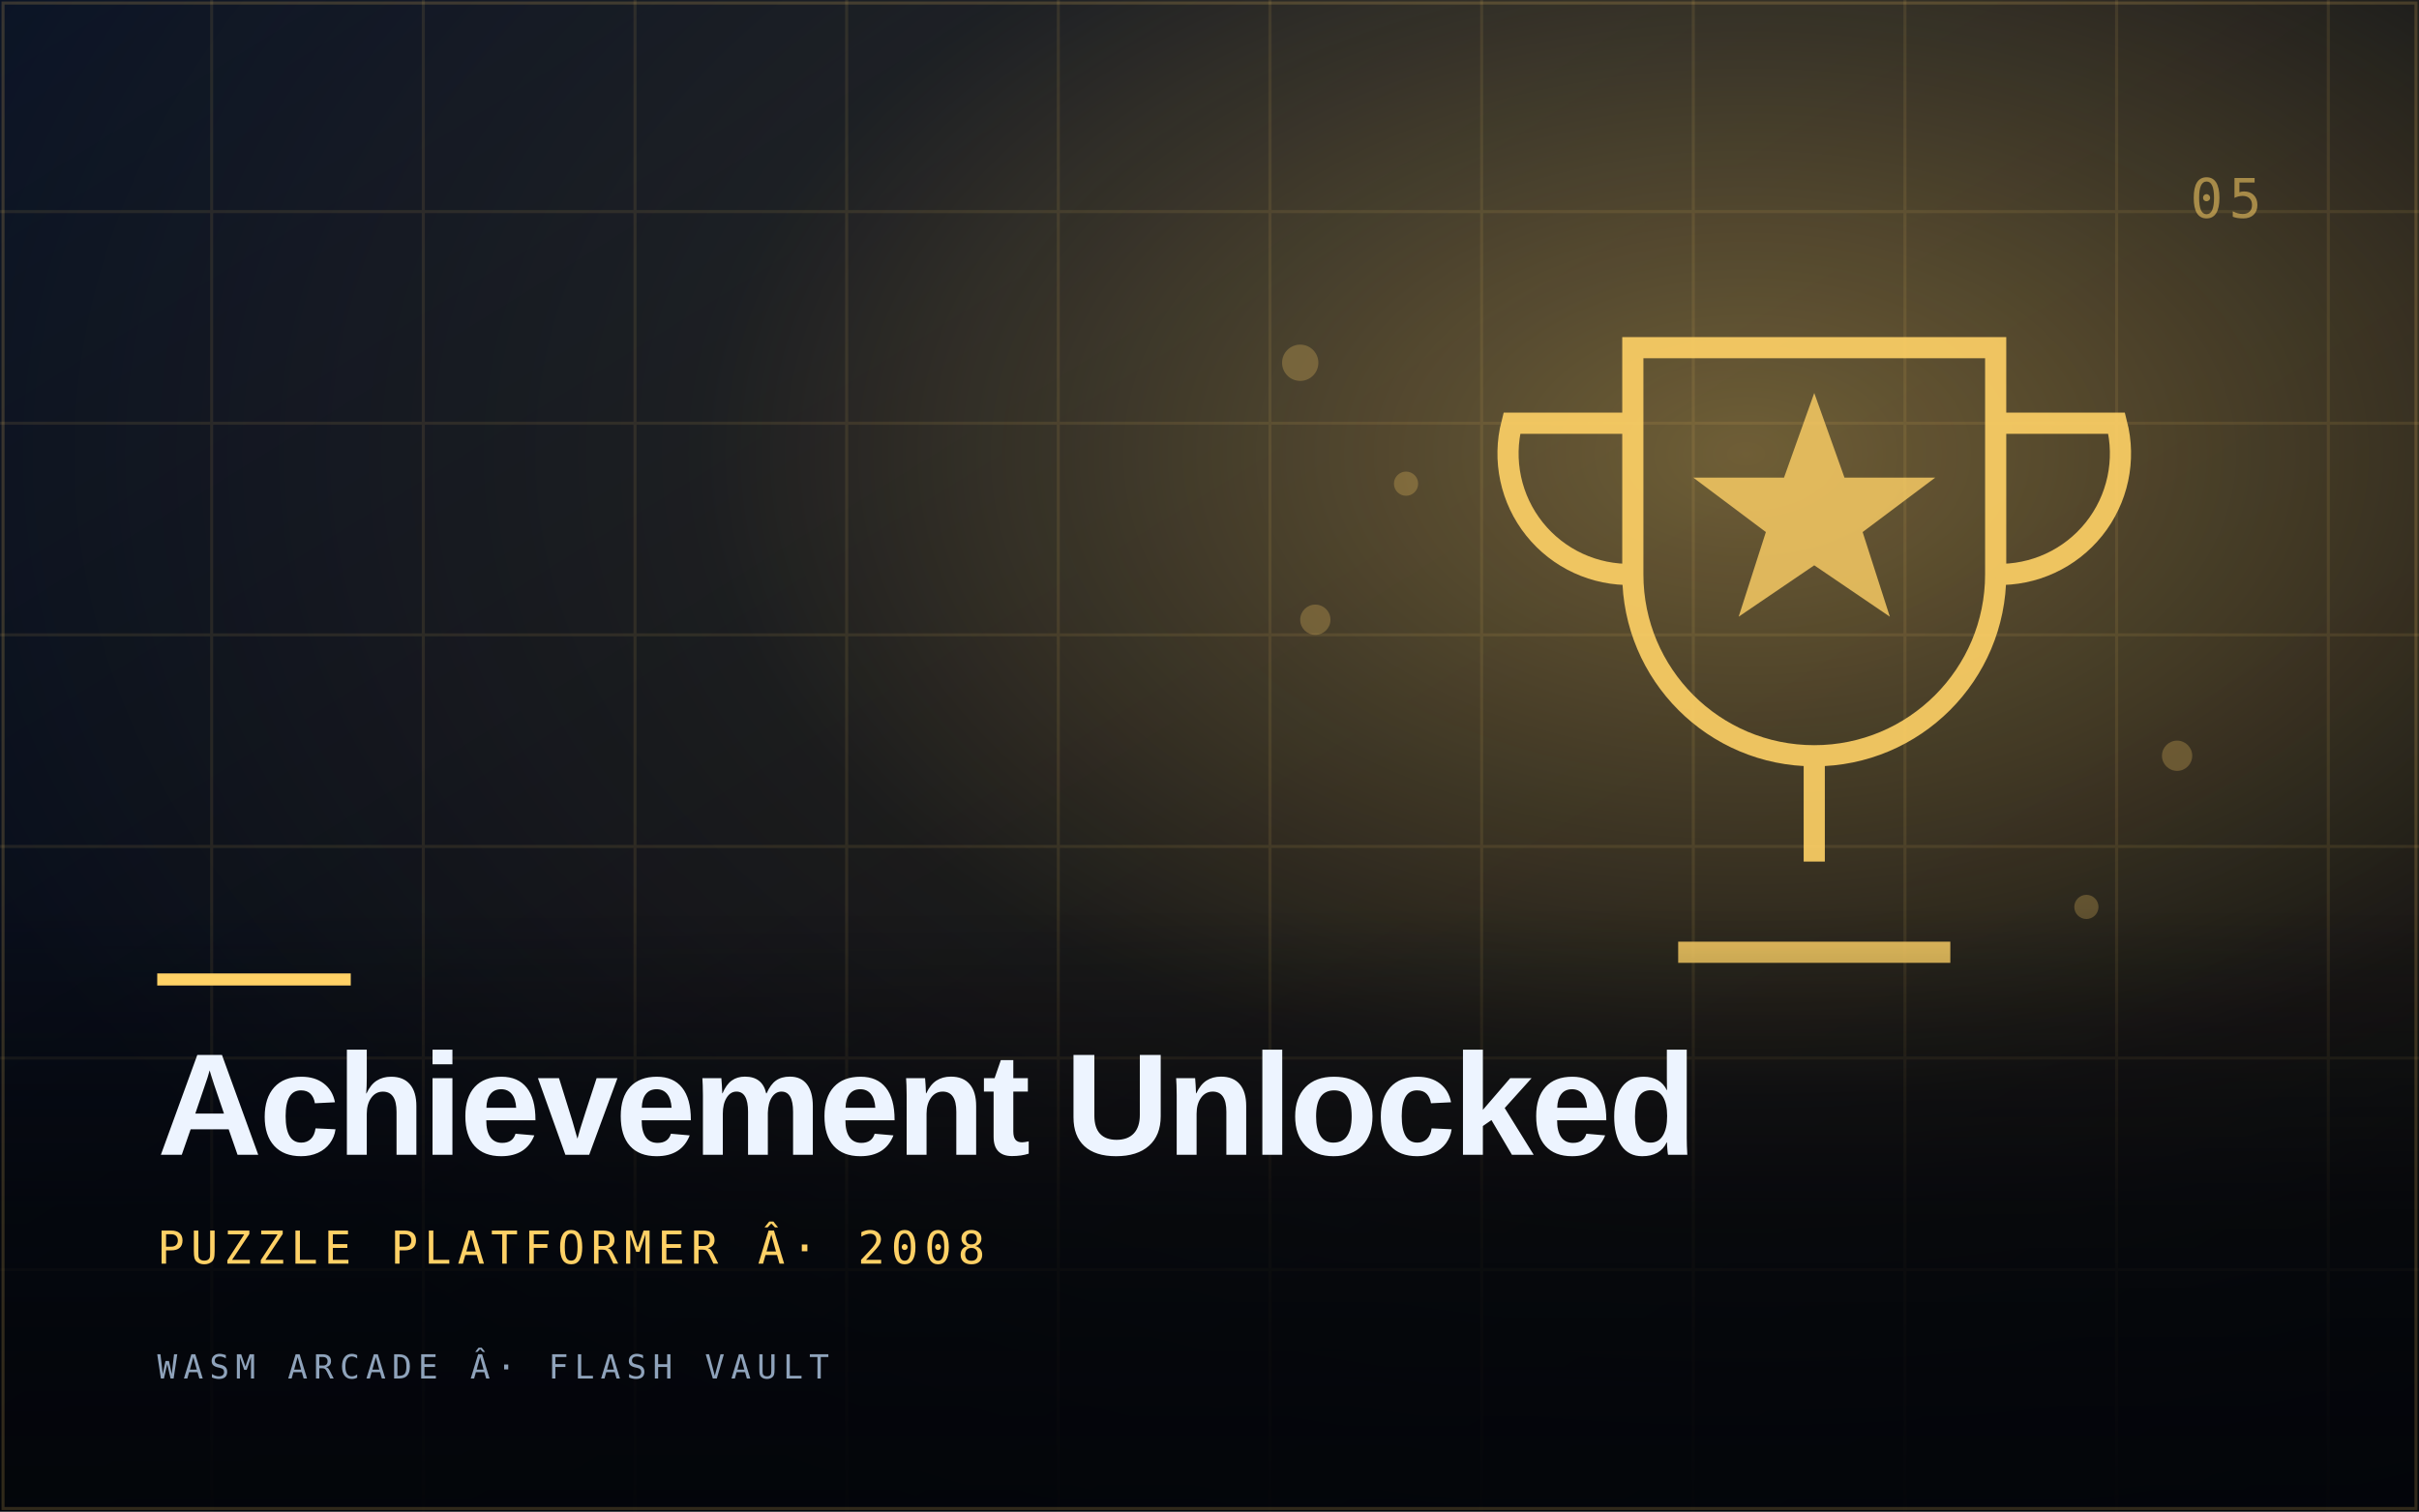
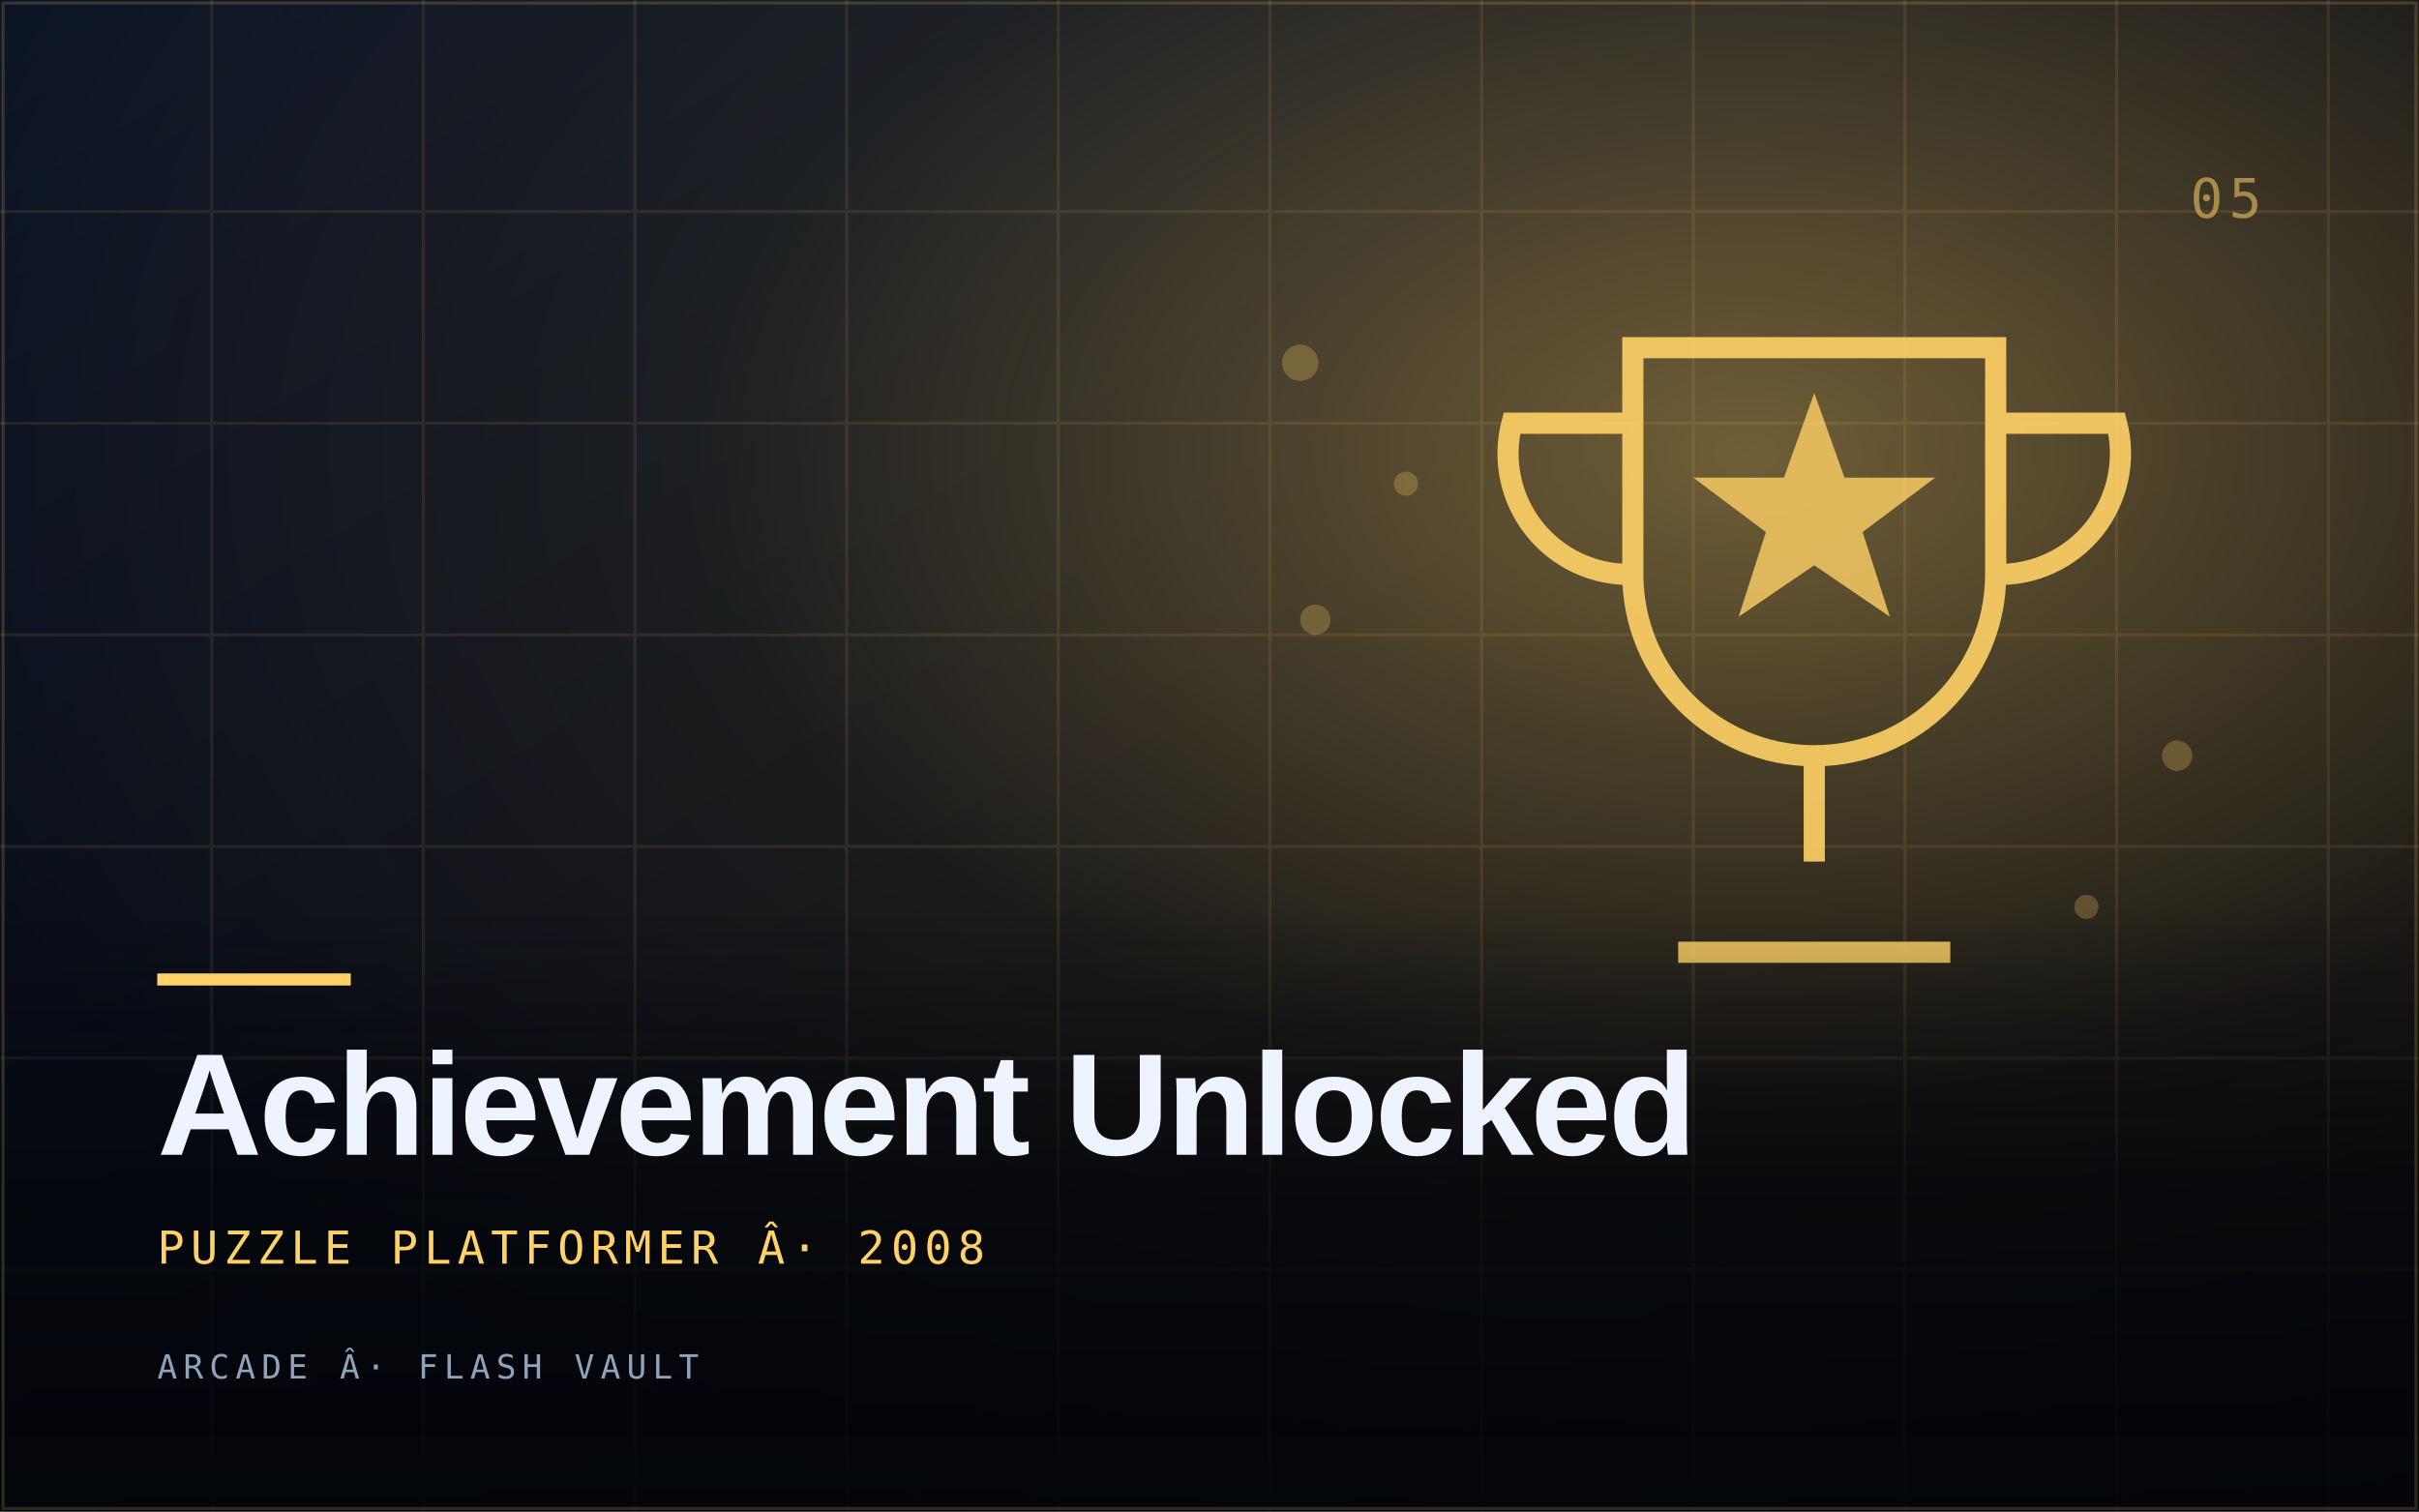
<svg xmlns="http://www.w3.org/2000/svg" viewBox="0 0 800 500" width="800" height="500" role="img" aria-labelledby="title desc">
  <defs>
    <linearGradient id="bg" x1="0" y1="0" x2="1" y2="1">
      <stop offset="0" stop-color="#0b1426" />
      <stop offset=".55" stop-color="#070a12" />
      <stop offset="1" stop-color="#03050a" />
    </linearGradient>
    <radialGradient id="glow" cx="72%" cy="30%" r="78%">
      <stop offset="0" stop-color="#ffd166" stop-opacity=".42" />
      <stop offset=".55" stop-color="#ffd166" stop-opacity=".08" />
      <stop offset="1" stop-color="#ffd166" stop-opacity="0" />
    </radialGradient>
    <linearGradient id="fade" x1="0" y1="0" x2="0" y2="1">
      <stop offset="0" stop-color="#03050a" stop-opacity="0" />
      <stop offset=".5" stop-color="#03050a" stop-opacity=".72" />
      <stop offset="1" stop-color="#03050a" stop-opacity=".96" />
    </linearGradient>
  </defs>
  <rect width="800" height="500" fill="url(#bg)" />
  <rect width="800" height="500" fill="url(#glow)" />
  <g opacity=".1" stroke="#ffd166" stroke-width="1">
    <path d="M0 70 H800 M0 140 H800 M0 210 H800 M0 280 H800 M0 350 H800 M0 420 H800" />
    <path d="M70 0 V500 M140 0 V500 M210 0 V500 M280 0 V500 M350 0 V500 M420 0 V500 M490 0 V500 M560 0 V500 M630 0 V500 M700 0 V500 M770 0 V500" />
  </g>
  <g fill="none" stroke="#ffd166" stroke-width="7" opacity=".9">
    <path d="M540 115 H660 V190 A60 60 0 0 1 540 190 Z" />
    <path d="M540 140 H500 A40 40 0 0 0 540 190 M660 140 H700 A40 40 0 0 1 660 190" />
    <path d="M600 250 V285 M555 315 H645" />
  </g>
  <g fill="#ffd166" opacity=".8">
    <path d="M600 130 L610 158 L640 158 L616 176 L625 204 L600 187 L575 204 L584 176 L560 158 L590 158 Z" />
  </g>
  <g fill="#ffd166" opacity=".25">
    <circle cx="430" cy="120" r="6" />
    <circle cx="465" cy="160" r="4" />
    <circle cx="435" cy="205" r="5" />
    <circle cx="720" cy="250" r="5" />
    <circle cx="690" cy="300" r="4" />
  </g>
  <rect y="300" width="800" height="200" fill="url(#fade)" />
  <rect x="52" y="322" width="64" height="4" fill="#ffd166" />
  <text x="52" y="382" fill="#edf4ff" font-family="Segoe UI, Arial, sans-serif" font-size="48" font-weight="700" letter-spacing="-1">Achievement Unlocked</text>
  <text x="52" y="418" fill="#ffd166" font-family="Consolas, monospace" font-size="15" letter-spacing="2">PUZZLE PLATFORMER Â· 2008</text>
-   <text x="52" y="456" fill="#8fa3bb" font-family="Consolas, monospace" font-size="11" letter-spacing="2">WASM ARCADE Â· FLASH VAULT</text>
+   <text x="52" y="456" fill="#8fa3bb" font-family="Consolas, monospace" font-size="11" letter-spacing="2">ARCADE Â· FLASH VAULT</text>
  <text x="748" y="72" fill="#ffd166" fill-opacity=".55" text-anchor="end" font-family="Consolas, monospace" font-size="18" letter-spacing="2">05</text>
  <rect x="1" y="1" width="798" height="498" fill="none" stroke="#ffd166" stroke-opacity=".18" />
</svg>
